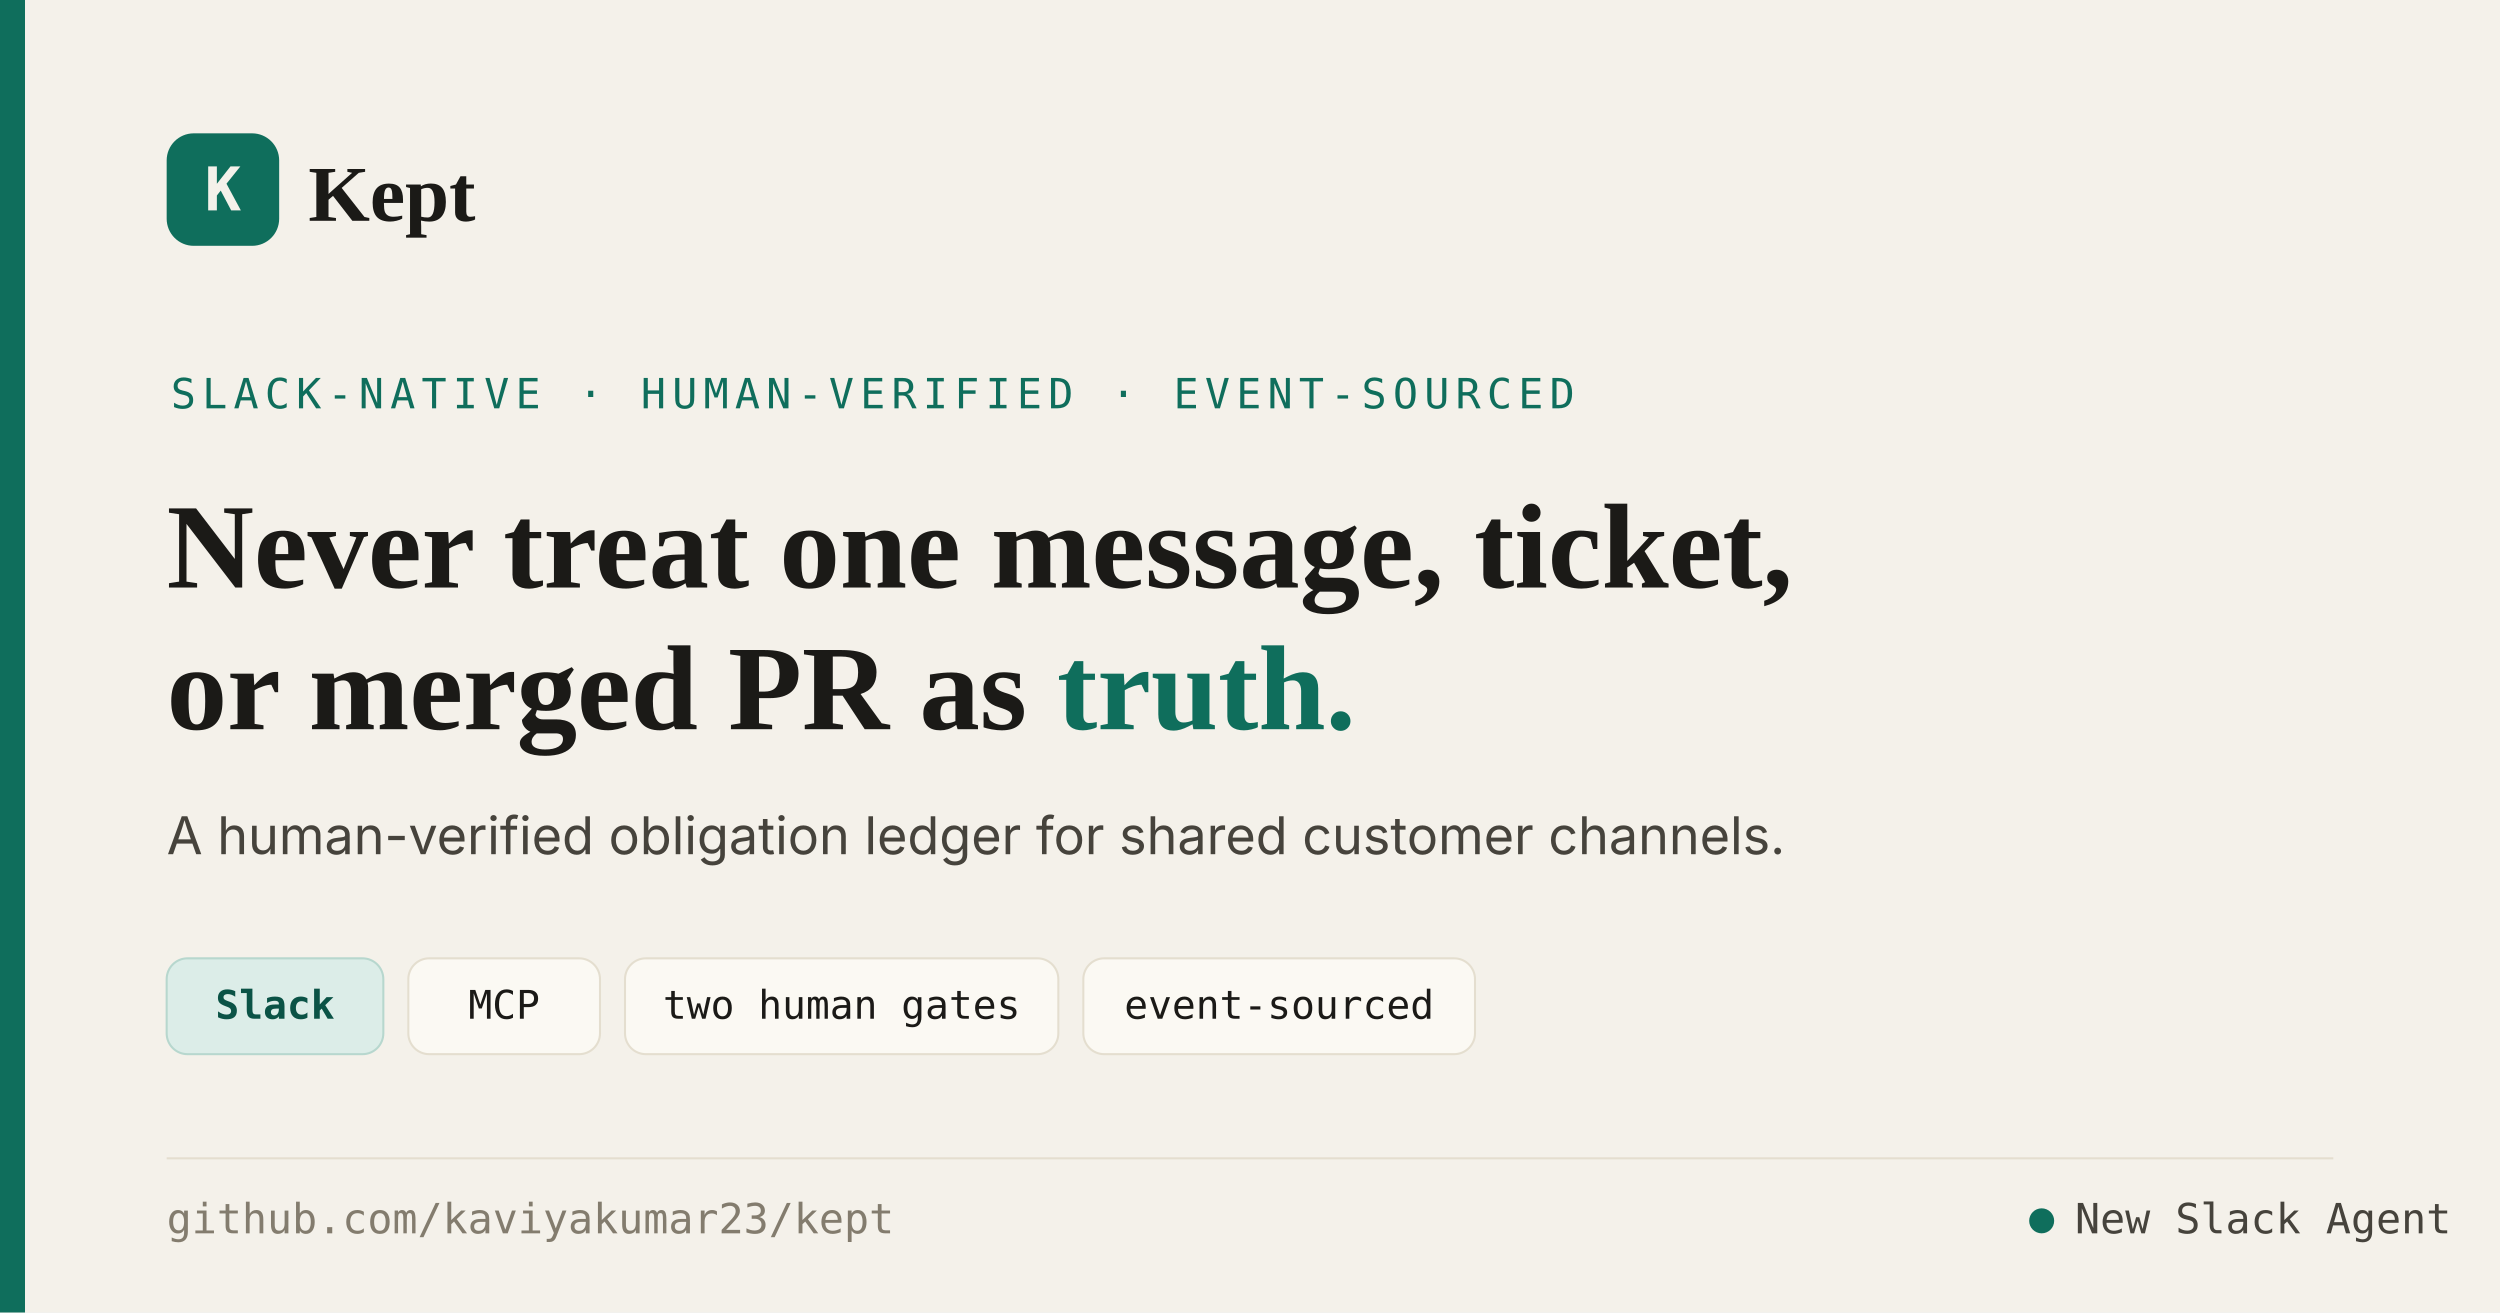
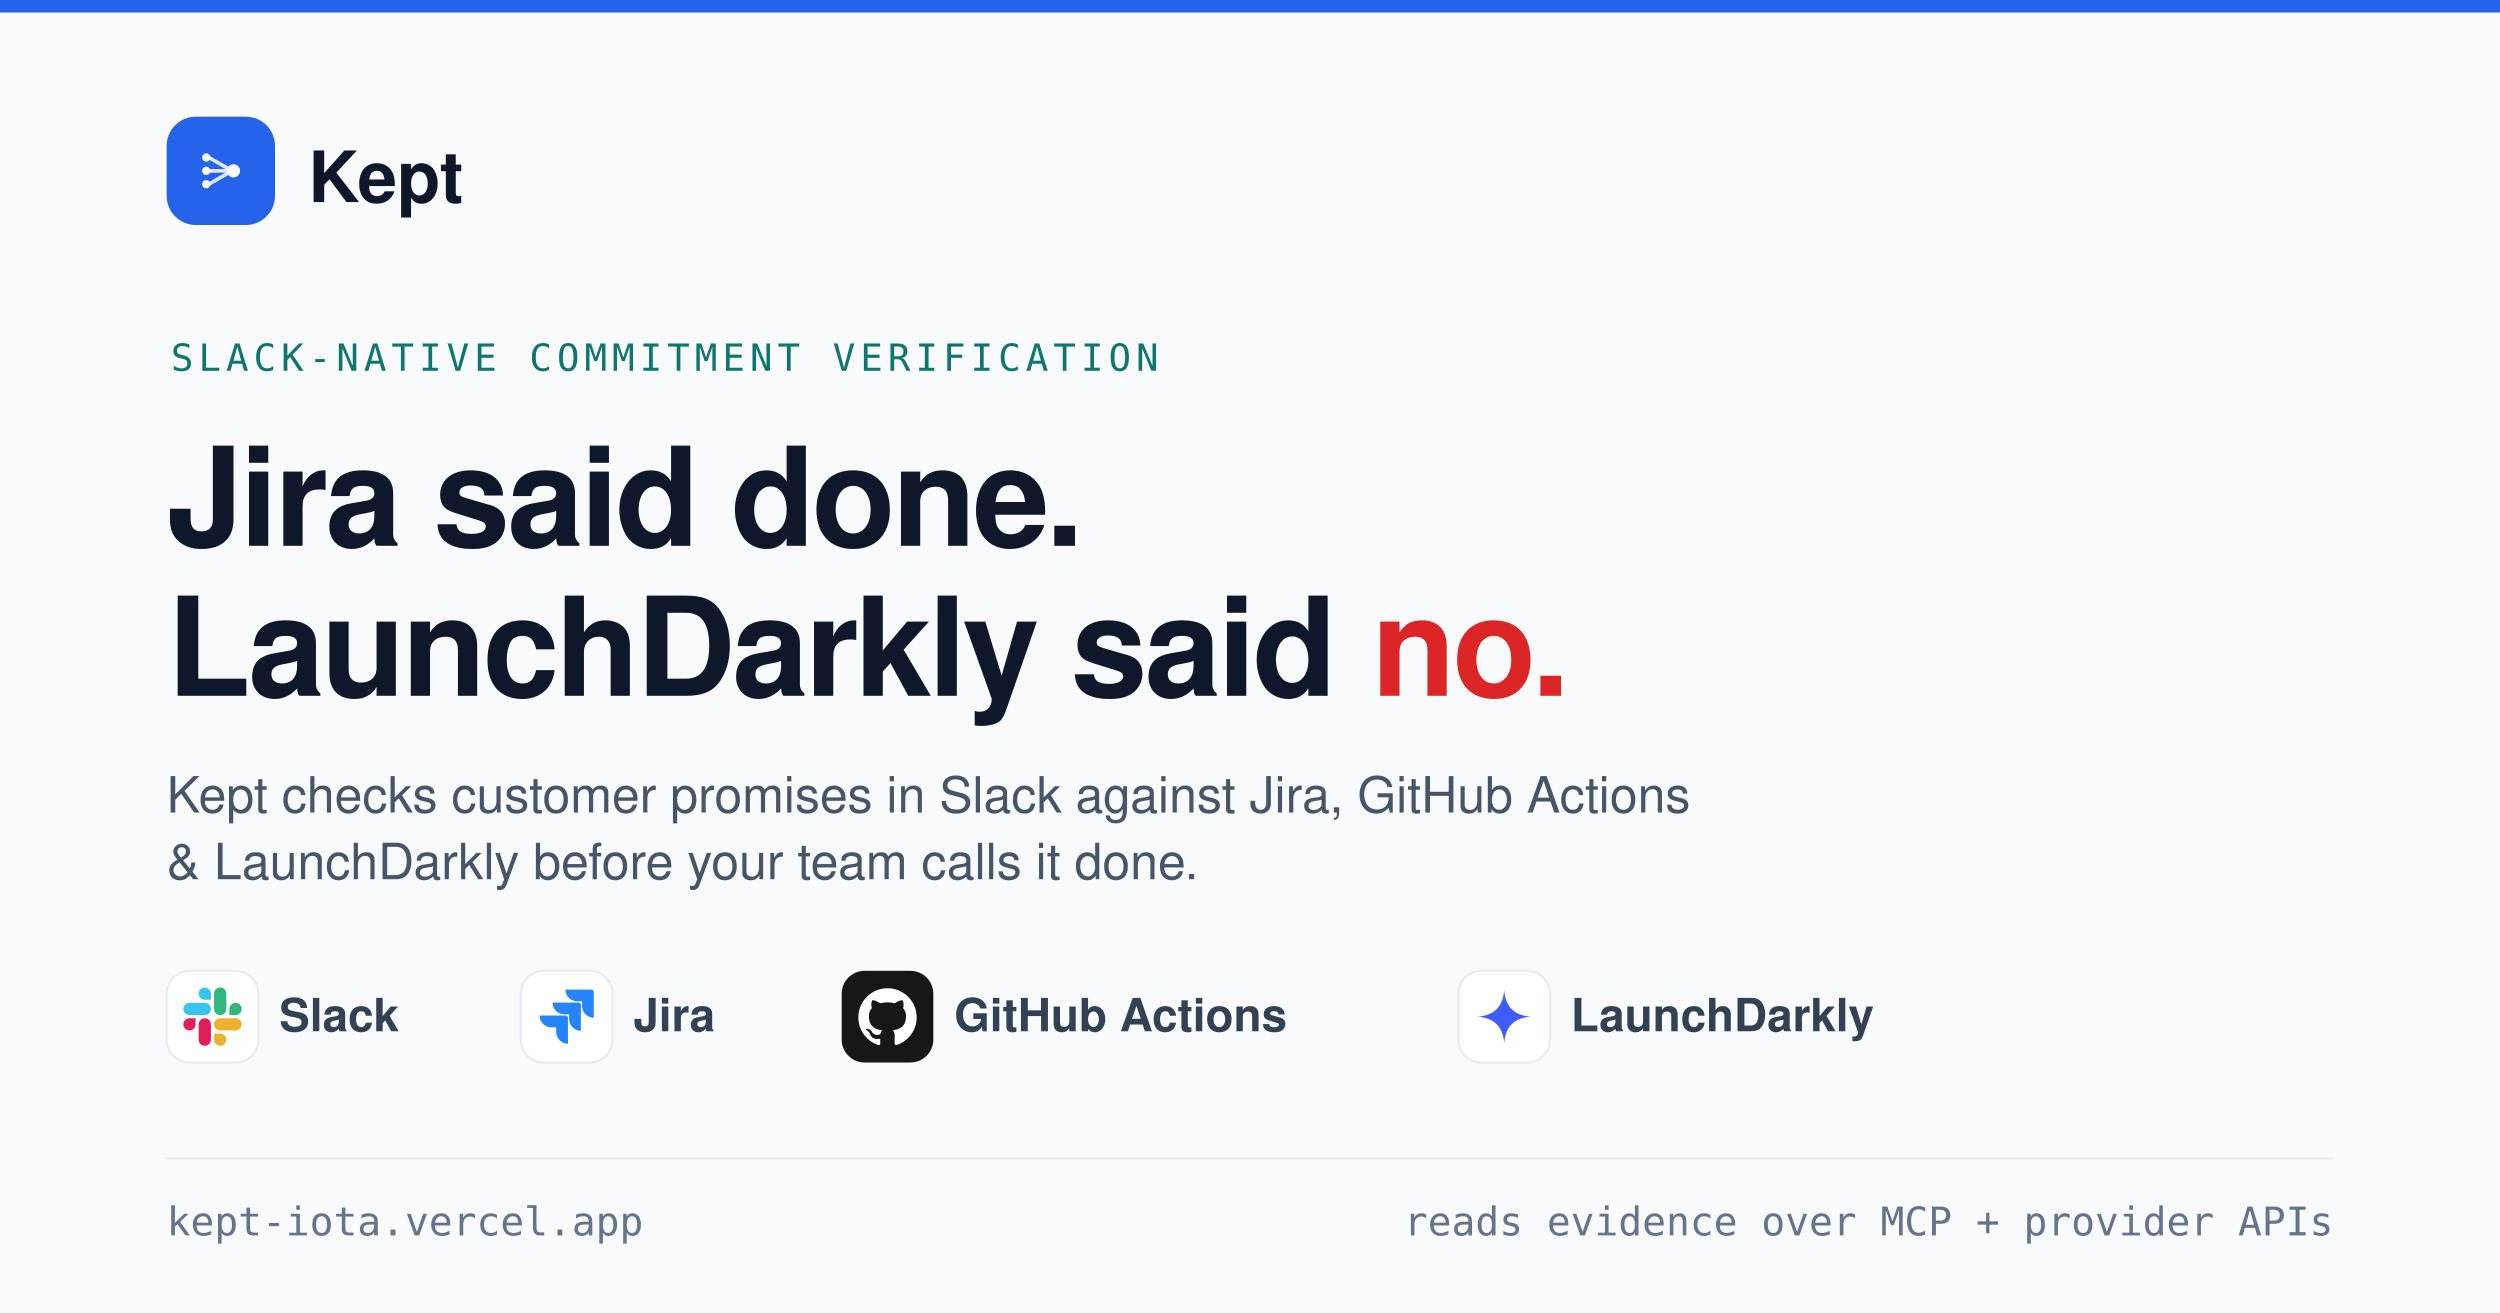
<svg xmlns="http://www.w3.org/2000/svg" viewBox="0 0 1200 630" width="1200" height="630">
  <defs>
    <style>
-       .h{font-family:'Fraunces',Georgia,'Times New Roman',serif;}
-       .s{font-family:'IBM Plex Sans',-apple-system,system-ui,sans-serif;}
-       .m{font-family:'IBM Plex Mono','SF Mono',Menlo,monospace;}
-     </style>
+     .h{font-family:'Helvetica Neue',Helvetica,Arial,sans-serif;}
+     .m{font-family:'Menlo','SF Mono',monospace;}
+   </style>
  </defs>
-   <rect width="1200" height="630" fill="#F4F1EA" />
-   <rect x="0" y="0" width="12" height="630" fill="#0F6E5C" />
-   <rect x="80" y="64" width="54" height="54" rx="13" fill="#0F6E5C" />
-   <text x="107" y="101" class="m" font-size="29" font-weight="600" fill="#F4F1EA" text-anchor="middle">K</text>
-   <text x="148" y="106" class="h" font-size="38" font-weight="600" fill="#1B1A17">Kept</text>
-   <text x="82" y="196" class="m" font-size="20" letter-spacing="3" fill="#0F6E5C">SLACK-NATIVE · HUMAN-VERIFIED · EVENT-SOURCED</text>
-   <text x="80" y="282" class="h" font-size="58" font-weight="600" fill="#1B1A17">Never treat one message, ticket,</text>
-   <text x="80" y="350" class="h" font-size="58" font-weight="600" fill="#1B1A17">or merged PR as <tspan fill="#0F6E5C">truth.</tspan>
+   <rect width="1200" height="630" fill="#F8FAFC" />
+   <rect width="1200" height="6" fill="#2563EB" />
+   <rect x="80" y="56" width="52" height="52" rx="14" fill="#2563EB" />
+   <svg x="92" y="68" width="28" height="28" viewBox="0 0 24 24">
+     <circle cx="6" cy="6.5" r="1.7" fill="#fff" />
+     <circle cx="6" cy="12" r="1.7" fill="#fff" />
+     <circle cx="6" cy="17.5" r="1.7" fill="#fff" />
+     <path d="M7.4 6.7 L15.6 11.4 M7.4 12 H15.6 M7.4 17.3 L15.6 12.6" stroke="#fff" stroke-width="1.5" stroke-linecap="round" opacity=".85" />
+     <circle cx="17.2" cy="12" r="2.7" fill="#fff" />
+   </svg>
+   <text x="148" y="97" class="h" font-size="34" font-weight="700" fill="#0F172A">Kept</text>
+   <text x="82" y="178" class="m" font-size="18" letter-spacing="2.4" fill="#0F766E">SLACK-NATIVE COMMITMENT VERIFICATION</text>
+   <text x="80" y="262" class="h" font-size="66" font-weight="700" letter-spacing="-1.6" fill="#0F172A">Jira said done.</text>
+   <text x="80" y="334" class="h" font-size="66" font-weight="700" letter-spacing="-1.6" fill="#0F172A">LaunchDarkly said <tspan fill="#DC2626">no.</tspan>
  </text>
-   <text x="80" y="410" class="s" font-size="25" fill="#46433C">A human-verified obligation ledger for shared customer channels.</text>
-   <g>
-     <rect x="80" y="460" width="104" height="46" rx="10" fill="#DCEDE8" stroke="#B7D7CE" />
-     <text x="132" y="489" class="m" font-size="19" font-weight="600" fill="#0B5346" text-anchor="middle">Slack</text>
-     <rect x="196" y="460" width="92" height="46" rx="10" fill="#FBF9F3" stroke="#E4DECF" />
-     <text x="242" y="489" class="m" font-size="19" fill="#1B1A17" text-anchor="middle">MCP</text>
-     <rect x="300" y="460" width="208" height="46" rx="10" fill="#FBF9F3" stroke="#E4DECF" />
-     <text x="404" y="489" class="m" font-size="19" fill="#1B1A17" text-anchor="middle">two human gates</text>
-     <rect x="520" y="460" width="188" height="46" rx="10" fill="#FBF9F3" stroke="#E4DECF" />
-     <text x="614" y="489" class="m" font-size="19" fill="#1B1A17" text-anchor="middle">event-sourced</text>
-   </g>
-   <line x1="80" y1="556" x2="1120" y2="556" stroke="#E4DECF" />
-   <text x="80" y="592" class="m" font-size="20" fill="#837C6E">github.com/kaviyakumar23/kept</text>
-   <g>
-     <circle cx="980" cy="586" r="6" fill="#0F6E5C" />
-     <text x="996" y="592" class="m" font-size="20" fill="#46433C">New Slack Agent</text>
-   </g>
+   <text x="80" y="390" class="h" font-size="24" fill="#475569">Kept checks customer promises in Slack against Jira, GitHub Actions</text>
+   <text x="80" y="422" class="h" font-size="24" fill="#475569">&amp; LaunchDarkly before your team calls it done.</text>
+   <rect x="80" y="466" width="44" height="44" rx="11" fill="#fff" stroke="#E7ECF2" />
+   <svg x="88" y="474" width="28" height="28" viewBox="0 0 122.8 122.8">
+     <path d="M25.8 77.6c0 7.1-5.8 12.9-12.9 12.9S0 84.7 0 77.6s5.8-12.9 12.9-12.9h12.9v12.9zm6.5 0c0-7.1 5.8-12.9 12.9-12.9s12.9 5.8 12.9 12.9v32.3c0 7.1-5.8 12.9-12.9 12.9s-12.9-5.8-12.9-12.9V77.6z" fill="#E01E5A" />
+     <path d="M45.2 25.8c-7.1 0-12.9-5.8-12.9-12.9S38.1 0 45.2 0s12.9 5.8 12.9 12.9v12.9H45.2zm0 6.5c7.1 0 12.9 5.8 12.9 12.9s-5.8 12.9-12.9 12.9H12.9C5.8 58.1 0 52.3 0 45.2s5.8-12.9 12.9-12.9h32.3z" fill="#36C5F0" />
+     <path d="M97 45.2c0-7.1 5.8-12.9 12.9-12.9s12.9 5.8 12.9 12.9-5.8 12.9-12.9 12.9H97V45.2zm-6.5 0c0 7.1-5.8 12.9-12.9 12.9s-12.9-5.8-12.9-12.9V12.9C64.7 5.8 70.5 0 77.6 0s12.9 5.8 12.9 12.9v32.3z" fill="#2EB67D" />
+     <path d="M77.6 97c7.1 0 12.9 5.8 12.9 12.9s-5.8 12.9-12.9 12.9-12.9-5.8-12.9-12.9V97h12.9zm0-6.5c-7.1 0-12.9-5.8-12.9-12.9s5.8-12.9 12.9-12.9h32.3c7.1 0 12.9 5.8 12.9 12.9s-5.8 12.9-12.9 12.9H77.6z" fill="#ECB22E" />
+   </svg>
+   <text x="134" y="495" class="h" font-size="22" font-weight="600" fill="#334155">Slack</text>
+   <rect x="250" y="466" width="44" height="44" rx="11" fill="#fff" stroke="#E7ECF2" />
+   <svg x="259" y="475" width="26" height="26" viewBox="0 0 24 24">
+     <path fill="#2684FF" d="M11.571 11.513H0a5.218 5.218 0 0 0 5.232 5.215h2.13v2.057A5.215 5.215 0 0 0 12.575 24V12.518a1.005 1.005 0 0 0-1.005-1.005zm5.723-5.756H5.736a5.215 5.215 0 0 0 5.215 5.214h2.129v2.058a5.218 5.218 0 0 0 5.215 5.214V6.758a1.001 1.001 0 0 0-1.001-1.001zM23.013 0H11.455a5.215 5.215 0 0 0 5.215 5.215h2.129v2.057A5.215 5.215 0 0 0 24 12.483V1.005A1.001 1.001 0 0 0 23.013 0Z" />
+   </svg>
+   <text x="304" y="495" class="h" font-size="22" font-weight="600" fill="#334155">Jira</text>
+   <rect x="404" y="466" width="44" height="44" rx="11" fill="#181717" />
+   <svg x="412" y="474" width="28" height="28" viewBox="0 0 24 24">
+     <path fill="#fff" d="M12 .297c-6.63 0-12 5.373-12 12 0 5.303 3.438 9.8 8.205 11.385.6.113.82-.258.82-.577 0-.285-.01-1.04-.015-2.04-3.338.724-4.042-1.61-4.042-1.61C4.422 18.07 3.633 17.7 3.633 17.7c-1.087-.744.084-.729.084-.729 1.205.084 1.838 1.236 1.838 1.236 1.07 1.835 2.809 1.305 3.495.998.108-.776.417-1.305.76-1.605-2.665-.3-5.466-1.332-5.466-5.93 0-1.31.465-2.38 1.235-3.22-.135-.303-.54-1.523.105-3.176 0 0 1.005-.322 3.3 1.23.96-.267 1.98-.399 3-.405 1.02.006 2.04.138 3 .405 2.28-1.552 3.285-1.23 3.285-1.23.645 1.653.24 2.873.12 3.176.765.84 1.23 1.91 1.23 3.22 0 4.61-2.805 5.625-5.475 5.92.42.36.81 1.096.81 2.22 0 1.606-.015 2.896-.015 3.286 0 .315.21.69.825.57C20.565 22.092 24 17.592 24 12.297c0-6.627-5.373-12-12-12" />
+   </svg>
+   <text x="458" y="495" class="h" font-size="22" font-weight="600" fill="#334155">GitHub Actions</text>
+   <rect x="700" y="466" width="44" height="44" rx="11" fill="#fff" stroke="#E7ECF2" />
+   <svg x="708" y="474" width="28" height="28" viewBox="0 0 24 24">
+     <path fill="#405BFF" d="M12 1q.7 10.3 11 11-10.3.7-11 11-.7-10.3-11-11Q11.3 11.3 12 1Z" />
+   </svg>
+   <text x="754" y="495" class="h" font-size="22" font-weight="600" fill="#334155">LaunchDarkly</text>
+   <line x1="80" y1="556" x2="1120" y2="556" stroke="#E2E8F0" />
+   <text x="80" y="593" class="m" font-size="19" fill="#64748B">kept-iota.vercel.app</text>
+   <text x="1120" y="593" text-anchor="end" class="m" font-size="19" fill="#64748B">reads evidence over MCP + provider APIs</text>
</svg>
